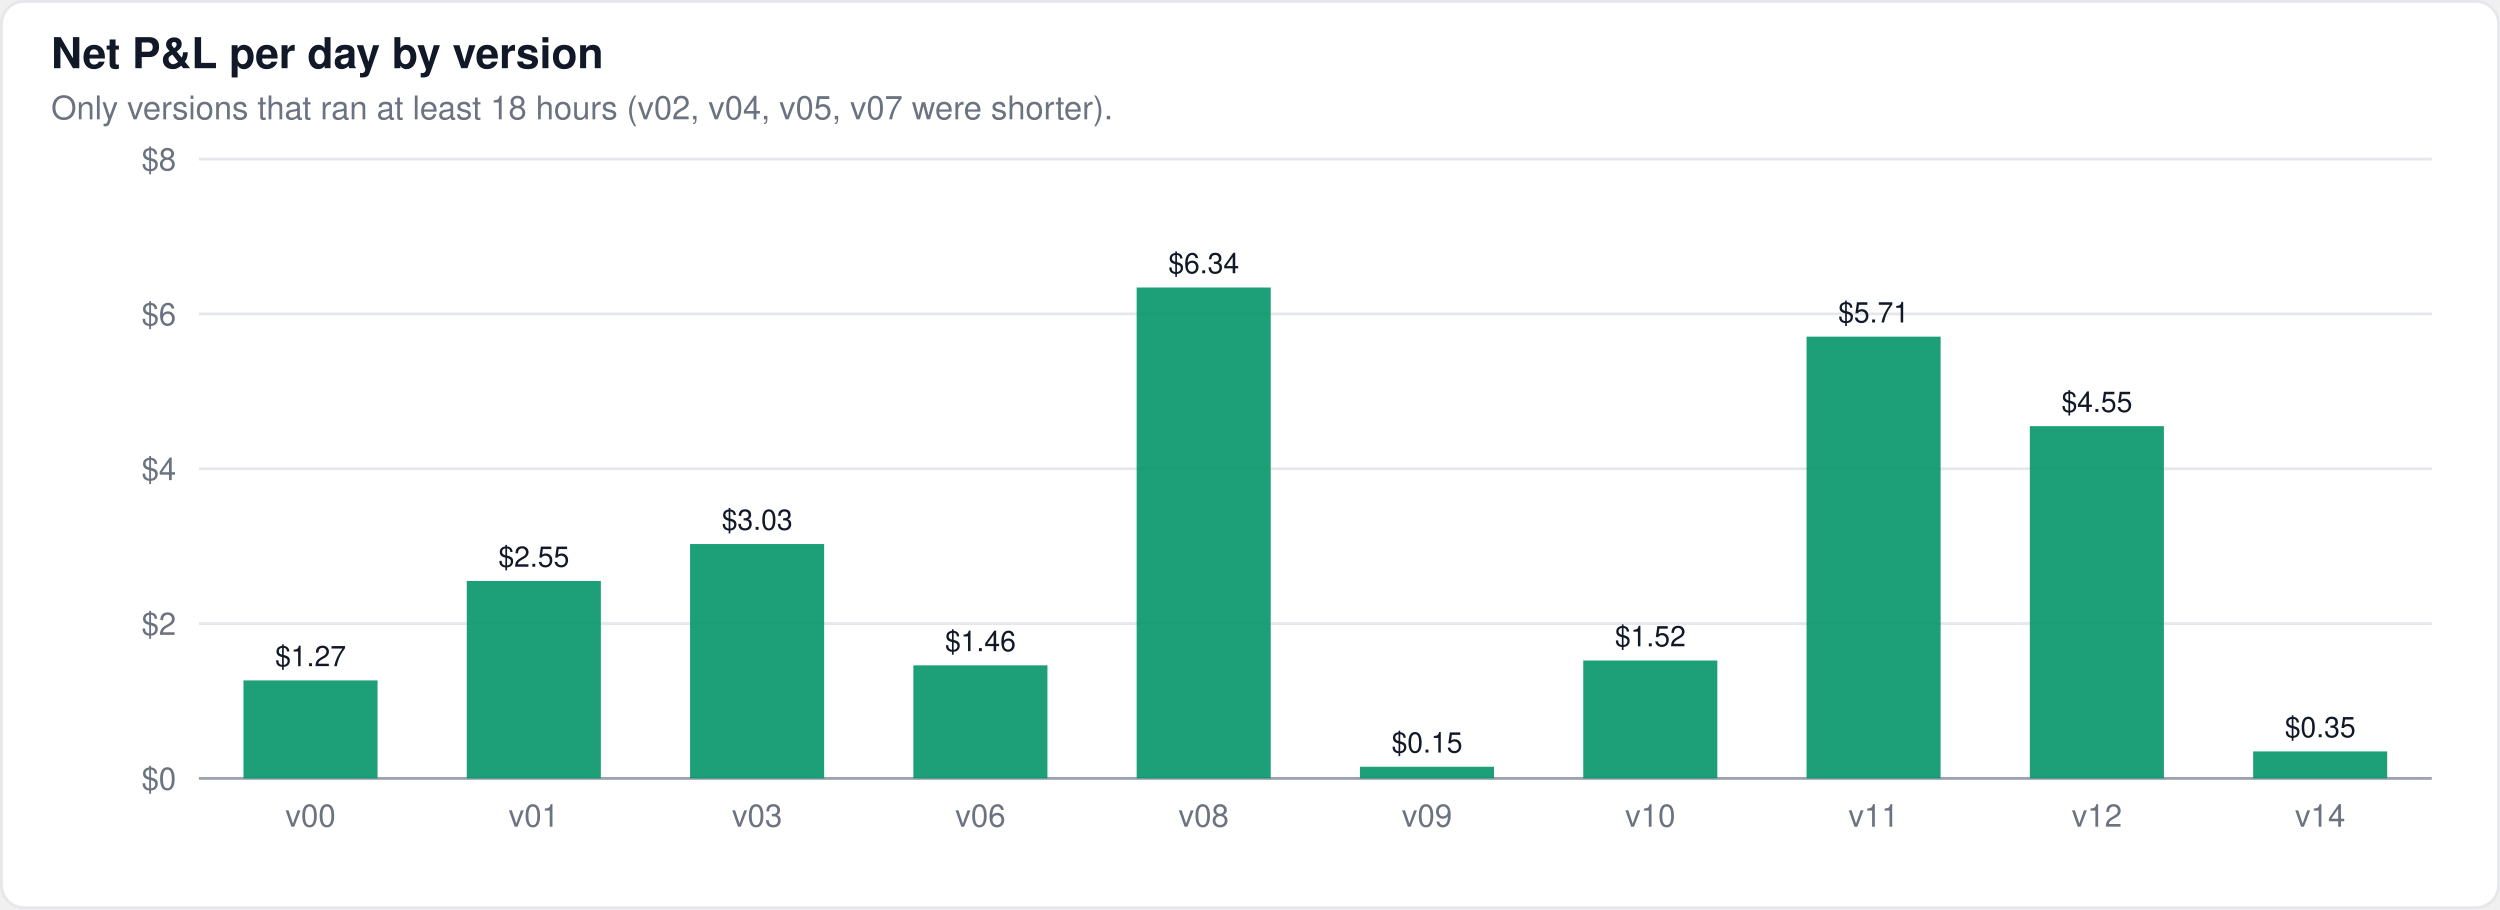
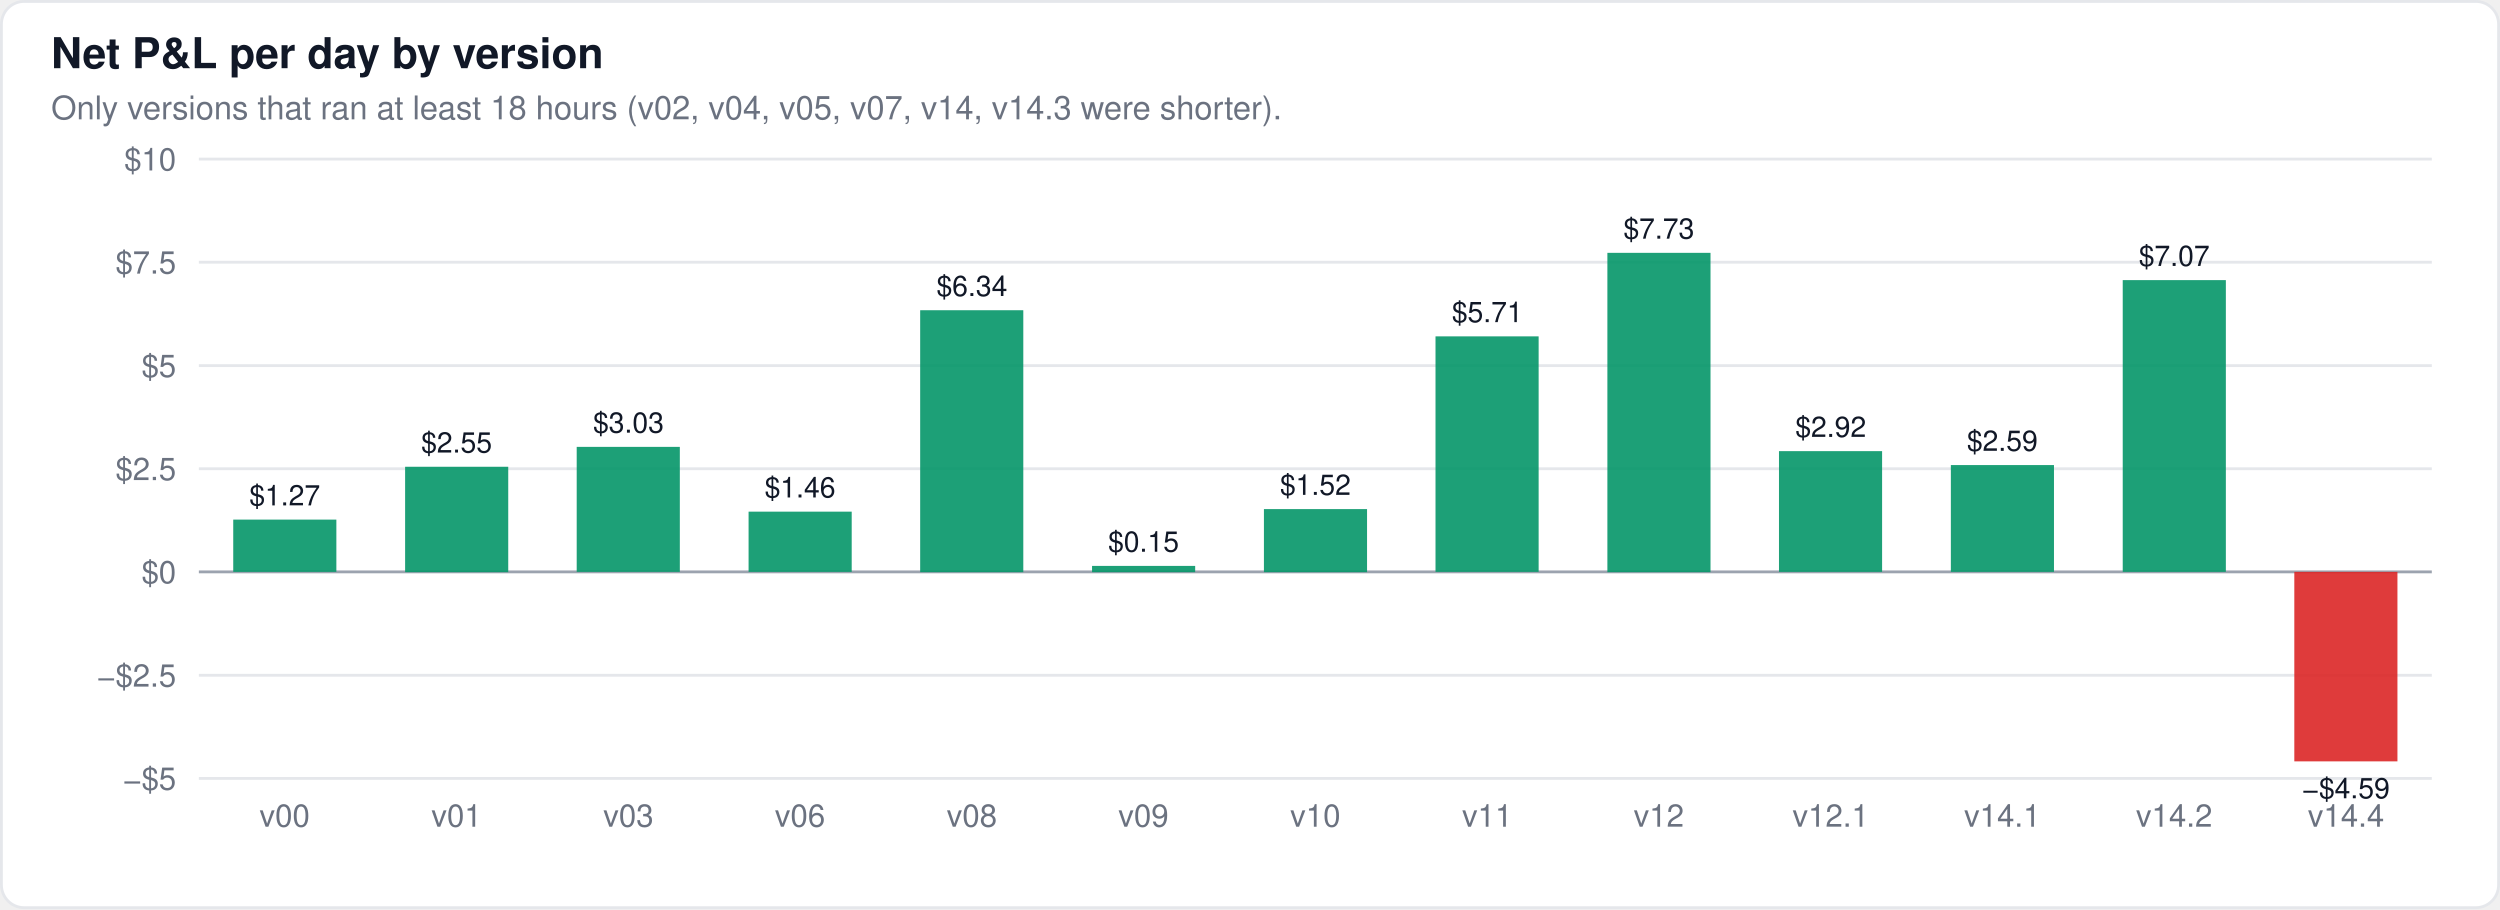
<svg xmlns="http://www.w3.org/2000/svg" width="880" height="320" viewBox="0 0 880 320" font-family="-apple-system,BlinkMacSystemFont,Segoe UI,Helvetica,Arial,sans-serif">
  <rect x="0.5" y="0.5" width="879" height="319" rx="8" fill="#ffffff" stroke="#e5e7eb" />
  <text x="18" y="24" font-size="15" font-weight="600" fill="#111827">Net P&amp;L per day by version</text>
-   <text x="18" y="42" font-size="11.5" fill="#6b7280">Only versions that ran at least 18 hours (v02, v04, v05, v07 were shorter).</text>
-   <line x1="70" x2="856" y1="274.0" y2="274.0" stroke="#9ca3af" stroke-width="1" />
-   <text x="62" y="278.0" font-size="11" text-anchor="end" fill="#6b7280">$0</text>
-   <line x1="70" x2="856" y1="219.5" y2="219.5" stroke="#e5e7eb" stroke-width="1" />
-   <text x="62" y="223.5" font-size="11" text-anchor="end" fill="#6b7280">$2</text>
+   <text x="18" y="42" font-size="11.5" fill="#6b7280">Only versions that ran at least 18 hours (v02, v04, v05, v07, v14, v14.3 were shorter).</text>
+   <line x1="70" x2="856" y1="274.0" y2="274.0" stroke="#e5e7eb" stroke-width="1" />
+   <text x="62" y="278.0" font-size="11" text-anchor="end" fill="#6b7280">−$5</text>
+   <line x1="70" x2="856" y1="237.7" y2="237.7" stroke="#e5e7eb" stroke-width="1" />
+   <text x="62" y="241.7" font-size="11" text-anchor="end" fill="#6b7280">−$2.5</text>
+   <line x1="70" x2="856" y1="201.3" y2="201.3" stroke="#9ca3af" stroke-width="1" />
+   <text x="62" y="205.3" font-size="11" text-anchor="end" fill="#6b7280">$0</text>
  <line x1="70" x2="856" y1="165.0" y2="165.0" stroke="#e5e7eb" stroke-width="1" />
-   <text x="62" y="169.0" font-size="11" text-anchor="end" fill="#6b7280">$4</text>
-   <line x1="70" x2="856" y1="110.5" y2="110.5" stroke="#e5e7eb" stroke-width="1" />
-   <text x="62" y="114.5" font-size="11" text-anchor="end" fill="#6b7280">$6</text>
+   <text x="62" y="169.0" font-size="11" text-anchor="end" fill="#6b7280">$2.5</text>
+   <line x1="70" x2="856" y1="128.7" y2="128.7" stroke="#e5e7eb" stroke-width="1" />
+   <text x="62" y="132.7" font-size="11" text-anchor="end" fill="#6b7280">$5</text>
+   <line x1="70" x2="856" y1="92.3" y2="92.3" stroke="#e5e7eb" stroke-width="1" />
+   <text x="62" y="96.3" font-size="11" text-anchor="end" fill="#6b7280">$7.5</text>
  <line x1="70" x2="856" y1="56.0" y2="56.0" stroke="#e5e7eb" stroke-width="1" />
-   <text x="62" y="60.0" font-size="11" text-anchor="end" fill="#6b7280">$8</text>
-   <rect x="85.7" y="239.5" width="47.2" height="34.5" fill="#059669" fill-opacity="0.9" />
-   <text x="109.3" y="234.5" font-size="10" text-anchor="middle" fill="#111827" font-weight="400">$1.27</text>
-   <rect x="164.3" y="204.5" width="47.2" height="69.5" fill="#059669" fill-opacity="0.9" />
-   <text x="187.9" y="199.5" font-size="10" text-anchor="middle" fill="#111827" font-weight="400">$2.55</text>
-   <rect x="242.9" y="191.5" width="47.2" height="82.5" fill="#059669" fill-opacity="0.9" />
-   <text x="266.5" y="186.5" font-size="10" text-anchor="middle" fill="#111827" font-weight="400">$3.03</text>
-   <rect x="321.5" y="234.2" width="47.2" height="39.8" fill="#059669" fill-opacity="0.9" />
-   <text x="345.1" y="229.2" font-size="10" text-anchor="middle" fill="#111827" font-weight="400">$1.46</text>
-   <rect x="400.1" y="101.2" width="47.2" height="172.8" fill="#059669" fill-opacity="0.9" />
-   <text x="423.7" y="96.2" font-size="10" text-anchor="middle" fill="#111827" font-weight="400">$6.34</text>
-   <rect x="478.7" y="269.9" width="47.2" height="4.1" fill="#059669" fill-opacity="0.9" />
-   <text x="502.3" y="264.9" font-size="10" text-anchor="middle" fill="#111827" font-weight="400">$0.15</text>
-   <rect x="557.3" y="232.5" width="47.2" height="41.5" fill="#059669" fill-opacity="0.9" />
-   <text x="580.9" y="227.5" font-size="10" text-anchor="middle" fill="#111827" font-weight="400">$1.52</text>
-   <rect x="635.9" y="118.5" width="47.2" height="155.5" fill="#059669" fill-opacity="0.9" />
-   <text x="659.5" y="113.5" font-size="10" text-anchor="middle" fill="#111827" font-weight="400">$5.71</text>
-   <rect x="714.5" y="150.0" width="47.2" height="124.0" fill="#059669" fill-opacity="0.9" />
-   <text x="738.1" y="145.0" font-size="10" text-anchor="middle" fill="#111827" font-weight="400">$4.55</text>
-   <rect x="793.1" y="264.5" width="47.2" height="9.5" fill="#059669" fill-opacity="0.9" />
-   <text x="816.7" y="259.5" font-size="10" text-anchor="middle" fill="#111827" font-weight="400">$0.35</text>
-   <text x="109.3" y="291" font-size="11" text-anchor="middle" fill="#6b7280">v00</text>
-   <text x="187.9" y="291" font-size="11" text-anchor="middle" fill="#6b7280">v01</text>
-   <text x="266.5" y="291" font-size="11" text-anchor="middle" fill="#6b7280">v03</text>
-   <text x="345.1" y="291" font-size="11" text-anchor="middle" fill="#6b7280">v06</text>
-   <text x="423.7" y="291" font-size="11" text-anchor="middle" fill="#6b7280">v08</text>
-   <text x="502.3" y="291" font-size="11" text-anchor="middle" fill="#6b7280">v09</text>
-   <text x="580.9" y="291" font-size="11" text-anchor="middle" fill="#6b7280">v10</text>
-   <text x="659.5" y="291" font-size="11" text-anchor="middle" fill="#6b7280">v11</text>
-   <text x="738.1" y="291" font-size="11" text-anchor="middle" fill="#6b7280">v12</text>
-   <text x="816.7" y="291" font-size="11" text-anchor="middle" fill="#6b7280">v14</text>
+   <text x="62" y="60.0" font-size="11" text-anchor="end" fill="#6b7280">$10</text>
+   <rect x="82.1" y="182.9" width="36.3" height="18.4" fill="#059669" fill-opacity="0.9" />
+   <text x="100.2" y="177.9" font-size="10" text-anchor="middle" fill="#111827" font-weight="400">$1.27</text>
+   <rect x="142.6" y="164.3" width="36.3" height="37.1" fill="#059669" fill-opacity="0.9" />
+   <text x="160.7" y="159.3" font-size="10" text-anchor="middle" fill="#111827" font-weight="400">$2.55</text>
+   <rect x="203.0" y="157.3" width="36.3" height="44.0" fill="#059669" fill-opacity="0.9" />
+   <text x="221.2" y="152.3" font-size="10" text-anchor="middle" fill="#111827" font-weight="400">$3.03</text>
+   <rect x="263.5" y="180.1" width="36.3" height="21.2" fill="#059669" fill-opacity="0.9" />
+   <text x="281.6" y="175.1" font-size="10" text-anchor="middle" fill="#111827" font-weight="400">$1.46</text>
+   <rect x="323.9" y="109.2" width="36.3" height="92.2" fill="#059669" fill-opacity="0.9" />
+   <text x="342.1" y="104.2" font-size="10" text-anchor="middle" fill="#111827" font-weight="400">$6.34</text>
+   <rect x="384.4" y="199.2" width="36.3" height="2.2" fill="#059669" fill-opacity="0.9" />
+   <text x="402.5" y="194.2" font-size="10" text-anchor="middle" fill="#111827" font-weight="400">$0.15</text>
+   <rect x="444.9" y="179.2" width="36.3" height="22.2" fill="#059669" fill-opacity="0.9" />
+   <text x="463.0" y="174.2" font-size="10" text-anchor="middle" fill="#111827" font-weight="400">$1.52</text>
+   <rect x="505.3" y="118.4" width="36.3" height="82.9" fill="#059669" fill-opacity="0.9" />
+   <text x="523.5" y="113.4" font-size="10" text-anchor="middle" fill="#111827" font-weight="400">$5.71</text>
+   <rect x="565.8" y="89.0" width="36.3" height="112.4" fill="#059669" fill-opacity="0.9" />
+   <text x="583.9" y="84.0" font-size="10" text-anchor="middle" fill="#111827" font-weight="400">$7.73</text>
+   <rect x="626.2" y="158.8" width="36.3" height="42.5" fill="#059669" fill-opacity="0.9" />
+   <text x="644.4" y="153.8" font-size="10" text-anchor="middle" fill="#111827" font-weight="400">$2.92</text>
+   <rect x="686.7" y="163.7" width="36.3" height="37.6" fill="#059669" fill-opacity="0.9" />
+   <text x="704.8" y="158.7" font-size="10" text-anchor="middle" fill="#111827" font-weight="400">$2.59</text>
+   <rect x="747.2" y="98.6" width="36.3" height="102.7" fill="#059669" fill-opacity="0.9" />
+   <text x="765.3" y="93.6" font-size="10" text-anchor="middle" fill="#111827" font-weight="400">$7.07</text>
+   <rect x="807.6" y="201.3" width="36.3" height="66.7" fill="#dc2626" fill-opacity="0.9" />
+   <text x="825.8" y="281.0" font-size="10" text-anchor="middle" fill="#111827" font-weight="400">−$4.59</text>
+   <text x="100.2" y="291" font-size="11" text-anchor="middle" fill="#6b7280">v00</text>
+   <text x="160.7" y="291" font-size="11" text-anchor="middle" fill="#6b7280">v01</text>
+   <text x="221.2" y="291" font-size="11" text-anchor="middle" fill="#6b7280">v03</text>
+   <text x="281.6" y="291" font-size="11" text-anchor="middle" fill="#6b7280">v06</text>
+   <text x="342.1" y="291" font-size="11" text-anchor="middle" fill="#6b7280">v08</text>
+   <text x="402.5" y="291" font-size="11" text-anchor="middle" fill="#6b7280">v09</text>
+   <text x="463.0" y="291" font-size="11" text-anchor="middle" fill="#6b7280">v10</text>
+   <text x="523.5" y="291" font-size="11" text-anchor="middle" fill="#6b7280">v11</text>
+   <text x="583.9" y="291" font-size="11" text-anchor="middle" fill="#6b7280">v12</text>
+   <text x="644.4" y="291" font-size="11" text-anchor="middle" fill="#6b7280">v12.1</text>
+   <text x="704.8" y="291" font-size="11" text-anchor="middle" fill="#6b7280">v14.1</text>
+   <text x="765.3" y="291" font-size="11" text-anchor="middle" fill="#6b7280">v14.2</text>
+   <text x="825.8" y="291" font-size="11" text-anchor="middle" fill="#6b7280">v14.4</text>
</svg>
